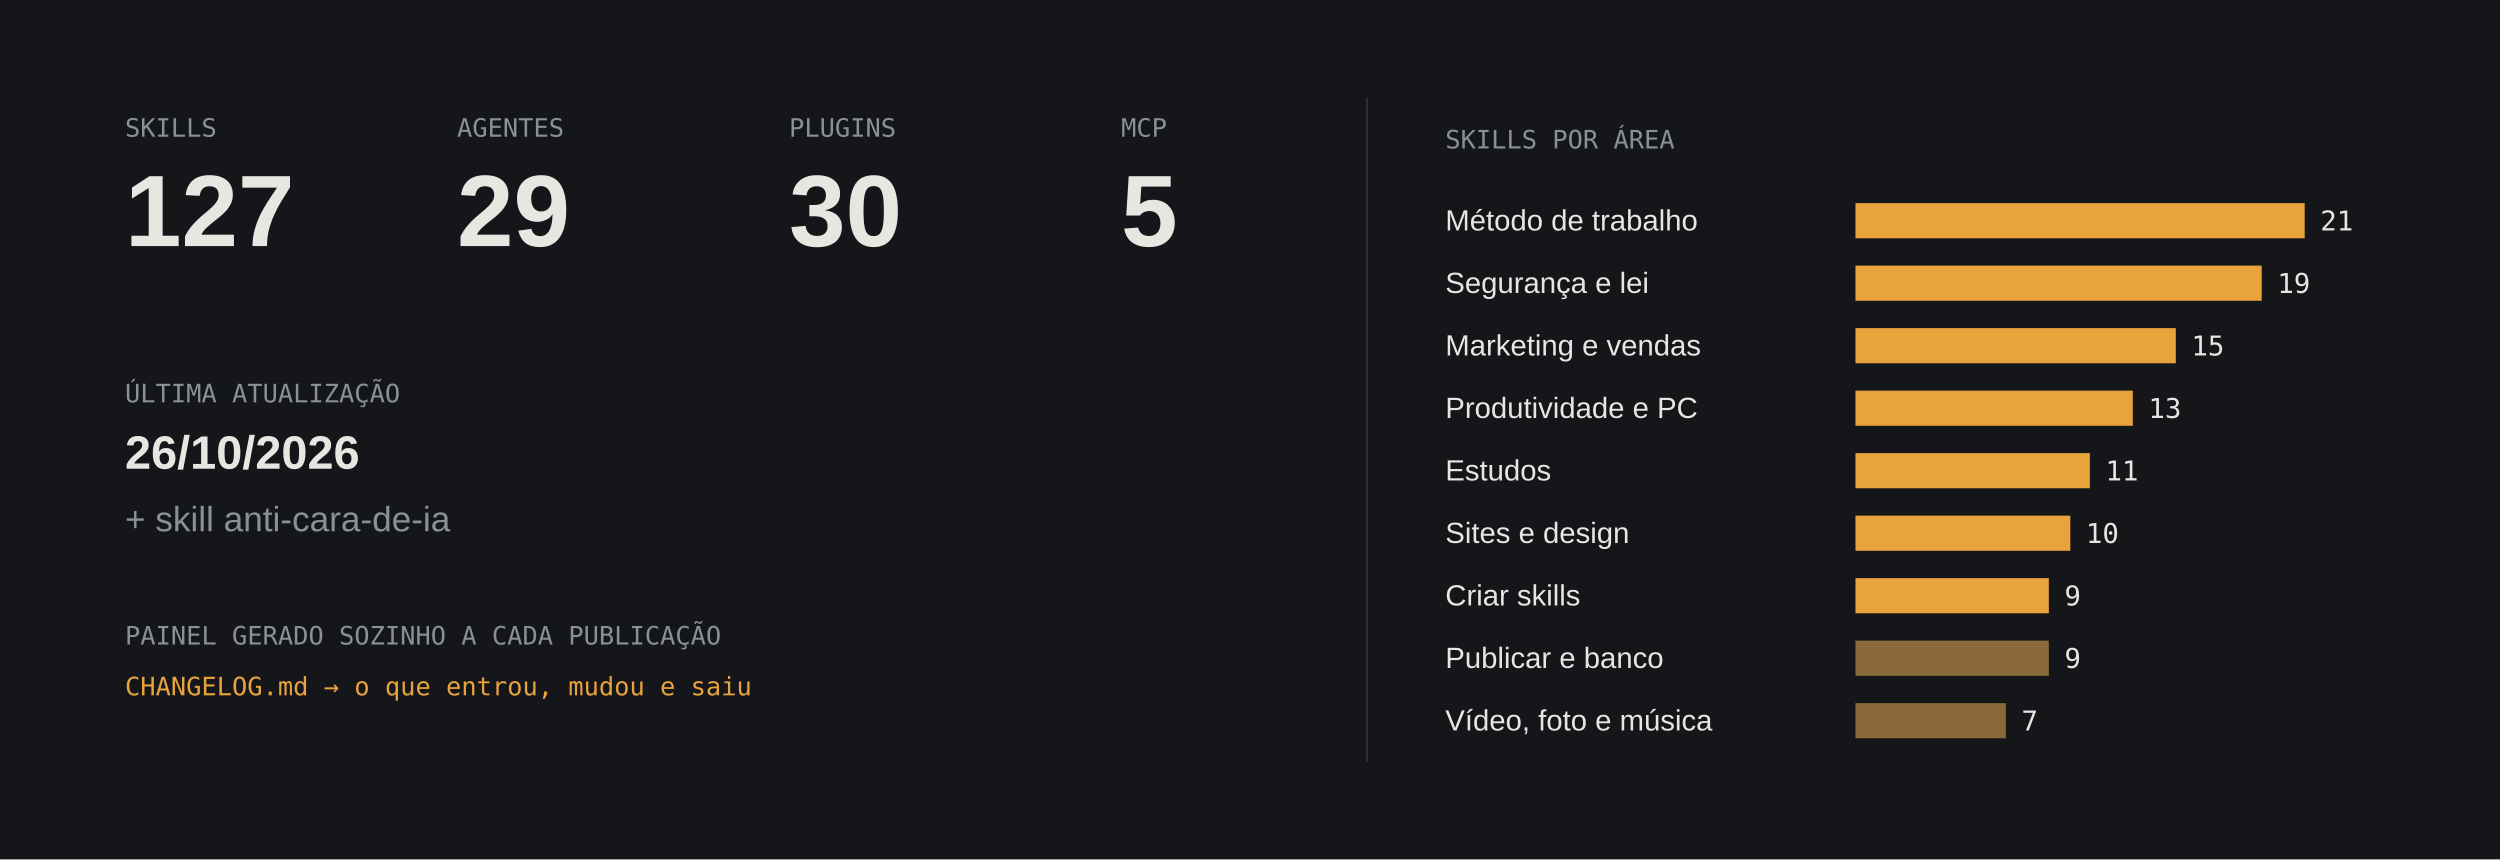
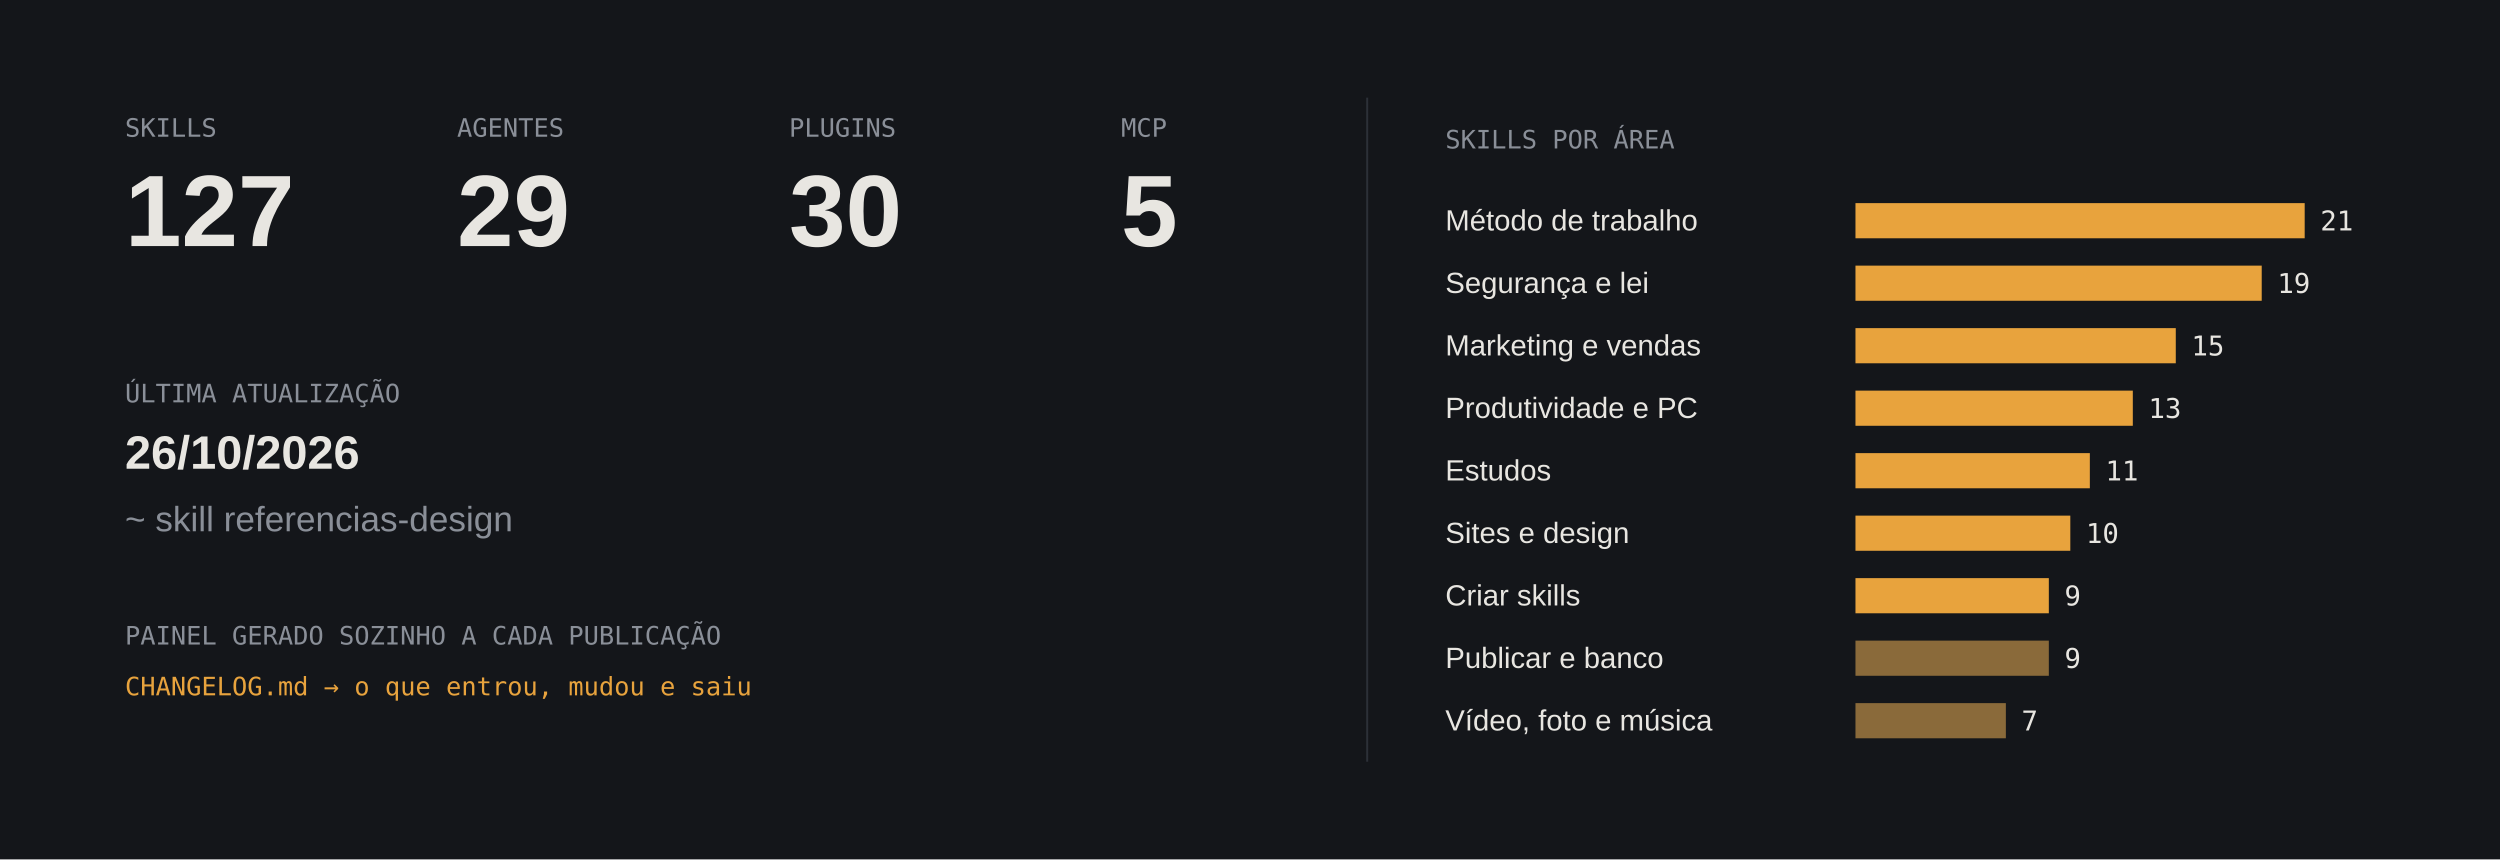
<svg xmlns="http://www.w3.org/2000/svg" viewBox="0 0 1280 440" width="1280" height="440" role="img" aria-label="Painel do kit: skills por área e última atualização 26/10/2026">
  <rect width="1280" height="440" fill="#14161a" />
  <text x="64" y="70" font-family="'JetBrains Mono','Cascadia Code',Consolas,'DejaVu Sans Mono',monospace" font-size="13" fill="#8a8f98">SKILLS</text>
  <text x="64" y="126" font-family="'Inter Tight','Segoe UI','Helvetica Neue',Arial,sans-serif" font-size="52" font-weight="700" fill="#e8e6e1">127</text>
  <text x="234" y="70" font-family="'JetBrains Mono','Cascadia Code',Consolas,'DejaVu Sans Mono',monospace" font-size="13" fill="#8a8f98">AGENTES</text>
  <text x="234" y="126" font-family="'Inter Tight','Segoe UI','Helvetica Neue',Arial,sans-serif" font-size="52" font-weight="700" fill="#e8e6e1">29</text>
  <text x="404" y="70" font-family="'JetBrains Mono','Cascadia Code',Consolas,'DejaVu Sans Mono',monospace" font-size="13" fill="#8a8f98">PLUGINS</text>
  <text x="404" y="126" font-family="'Inter Tight','Segoe UI','Helvetica Neue',Arial,sans-serif" font-size="52" font-weight="700" fill="#e8e6e1">30</text>
  <text x="574" y="70" font-family="'JetBrains Mono','Cascadia Code',Consolas,'DejaVu Sans Mono',monospace" font-size="13" fill="#8a8f98">MCP</text>
  <text x="574" y="126" font-family="'Inter Tight','Segoe UI','Helvetica Neue',Arial,sans-serif" font-size="52" font-weight="700" fill="#e8e6e1">5</text>
  <text x="64" y="206" font-family="'JetBrains Mono','Cascadia Code',Consolas,'DejaVu Sans Mono',monospace" font-size="13" fill="#8a8f98">ÚLTIMA ATUALIZAÇÃO</text>
  <text x="64" y="240" font-family="'Inter Tight','Segoe UI','Helvetica Neue',Arial,sans-serif" font-size="24" font-weight="700" fill="#e8e6e1">26/10/2026</text>
-   <text x="64" y="272" font-family="'Inter Tight','Segoe UI','Helvetica Neue',Arial,sans-serif" font-size="18" fill="#8a8f98">+ skill anti-cara-de-ia</text>
+   <text x="64" y="272" font-family="'Inter Tight','Segoe UI','Helvetica Neue',Arial,sans-serif" font-size="18" fill="#8a8f98">~ skill referencias-design</text>
  <text x="64" y="330" font-family="'JetBrains Mono','Cascadia Code',Consolas,'DejaVu Sans Mono',monospace" font-size="13" fill="#8a8f98">PAINEL GERADO SOZINHO A CADA PUBLICAÇÃO</text>
  <text x="64" y="356" font-family="'JetBrains Mono','Cascadia Code',Consolas,'DejaVu Sans Mono',monospace" font-size="13" fill="#e8a33d">CHANGELOG.md → o que entrou, mudou e saiu</text>
  <line x1="700" y1="50" x2="700" y2="390" stroke="#2c3038" />
  <text x="740" y="76" font-family="'JetBrains Mono','Cascadia Code',Consolas,'DejaVu Sans Mono',monospace" font-size="13" fill="#8a8f98">SKILLS POR ÁREA</text>
  <text x="740" y="118" font-family="'Inter Tight','Segoe UI','Helvetica Neue',Arial,sans-serif" font-size="15" fill="#e8e6e1">Método de trabalho</text>
  <rect x="950" y="104" width="230" height="18" fill="#e8a33d" />
  <text x="1188" y="118" font-family="'JetBrains Mono','Cascadia Code',Consolas,'DejaVu Sans Mono',monospace" font-size="14" fill="#e8e6e1">21</text>
  <text x="740" y="150" font-family="'Inter Tight','Segoe UI','Helvetica Neue',Arial,sans-serif" font-size="15" fill="#e8e6e1">Segurança e lei</text>
  <rect x="950" y="136" width="208" height="18" fill="#e8a33d" />
  <text x="1166" y="150" font-family="'JetBrains Mono','Cascadia Code',Consolas,'DejaVu Sans Mono',monospace" font-size="14" fill="#e8e6e1">19</text>
  <text x="740" y="182" font-family="'Inter Tight','Segoe UI','Helvetica Neue',Arial,sans-serif" font-size="15" fill="#e8e6e1">Marketing e vendas</text>
  <rect x="950" y="168" width="164" height="18" fill="#e8a33d" />
  <text x="1122" y="182" font-family="'JetBrains Mono','Cascadia Code',Consolas,'DejaVu Sans Mono',monospace" font-size="14" fill="#e8e6e1">15</text>
  <text x="740" y="214" font-family="'Inter Tight','Segoe UI','Helvetica Neue',Arial,sans-serif" font-size="15" fill="#e8e6e1">Produtividade e PC</text>
  <rect x="950" y="200" width="142" height="18" fill="#e8a33d" />
  <text x="1100" y="214" font-family="'JetBrains Mono','Cascadia Code',Consolas,'DejaVu Sans Mono',monospace" font-size="14" fill="#e8e6e1">13</text>
  <text x="740" y="246" font-family="'Inter Tight','Segoe UI','Helvetica Neue',Arial,sans-serif" font-size="15" fill="#e8e6e1">Estudos</text>
  <rect x="950" y="232" width="120" height="18" fill="#e8a33d" />
  <text x="1078" y="246" font-family="'JetBrains Mono','Cascadia Code',Consolas,'DejaVu Sans Mono',monospace" font-size="14" fill="#e8e6e1">11</text>
  <text x="740" y="278" font-family="'Inter Tight','Segoe UI','Helvetica Neue',Arial,sans-serif" font-size="15" fill="#e8e6e1">Sites e design</text>
  <rect x="950" y="264" width="110" height="18" fill="#e8a33d" />
  <text x="1068" y="278" font-family="'JetBrains Mono','Cascadia Code',Consolas,'DejaVu Sans Mono',monospace" font-size="14" fill="#e8e6e1">10</text>
  <text x="740" y="310" font-family="'Inter Tight','Segoe UI','Helvetica Neue',Arial,sans-serif" font-size="15" fill="#e8e6e1">Criar skills</text>
  <rect x="950" y="296" width="99" height="18" fill="#e8a33d" />
  <text x="1057" y="310" font-family="'JetBrains Mono','Cascadia Code',Consolas,'DejaVu Sans Mono',monospace" font-size="14" fill="#e8e6e1">9</text>
  <text x="740" y="342" font-family="'Inter Tight','Segoe UI','Helvetica Neue',Arial,sans-serif" font-size="15" fill="#e8e6e1">Publicar e banco</text>
  <rect x="950" y="328" width="99" height="18" fill="#8a6a3a" />
  <text x="1057" y="342" font-family="'JetBrains Mono','Cascadia Code',Consolas,'DejaVu Sans Mono',monospace" font-size="14" fill="#e8e6e1">9</text>
  <text x="740" y="374" font-family="'Inter Tight','Segoe UI','Helvetica Neue',Arial,sans-serif" font-size="15" fill="#e8e6e1">Vídeo, foto e música</text>
  <rect x="950" y="360" width="77" height="18" fill="#8a6a3a" />
  <text x="1035" y="374" font-family="'JetBrains Mono','Cascadia Code',Consolas,'DejaVu Sans Mono',monospace" font-size="14" fill="#e8e6e1">7</text>
</svg>
